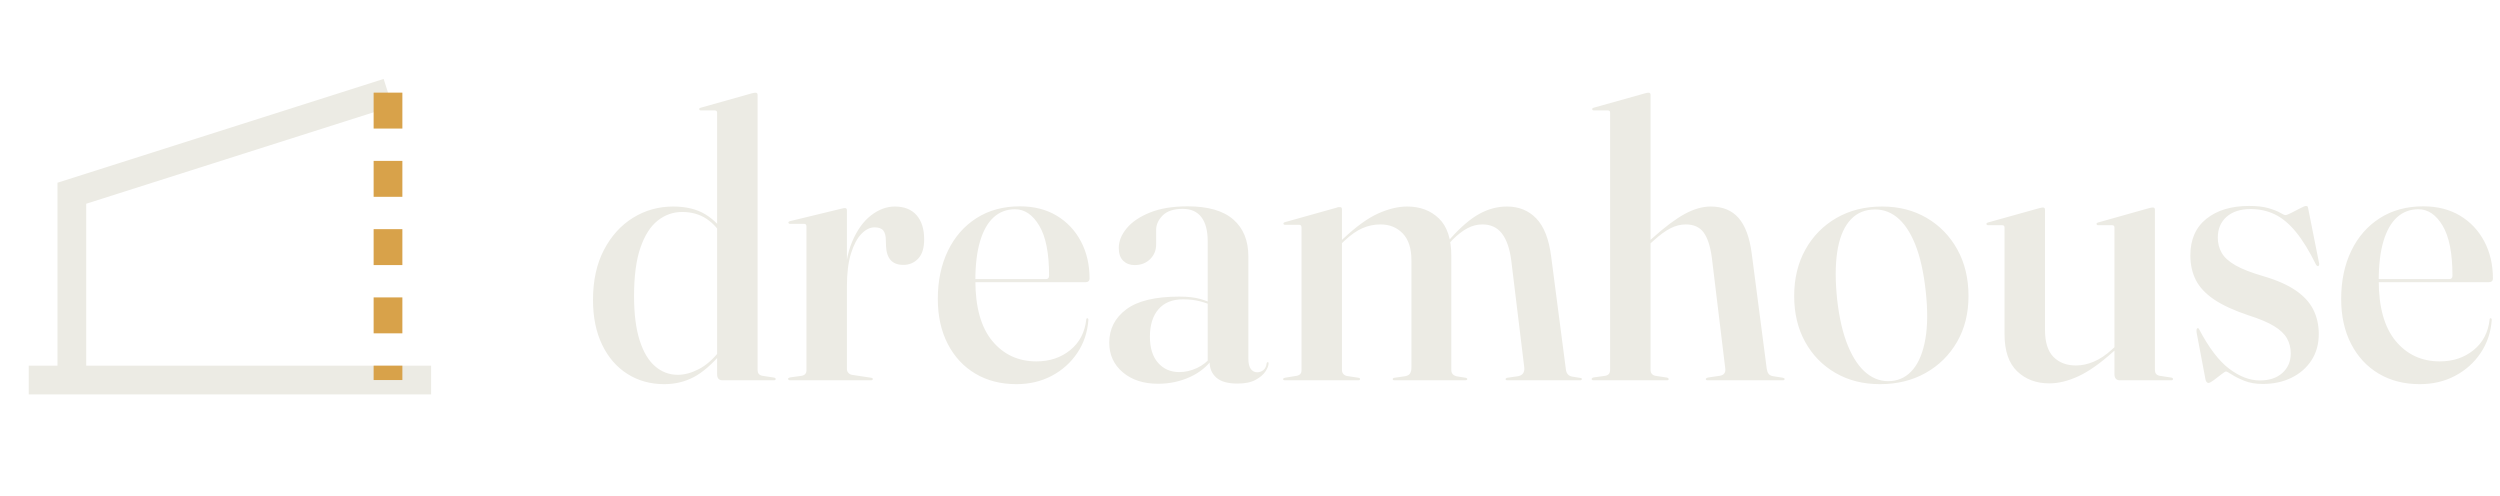
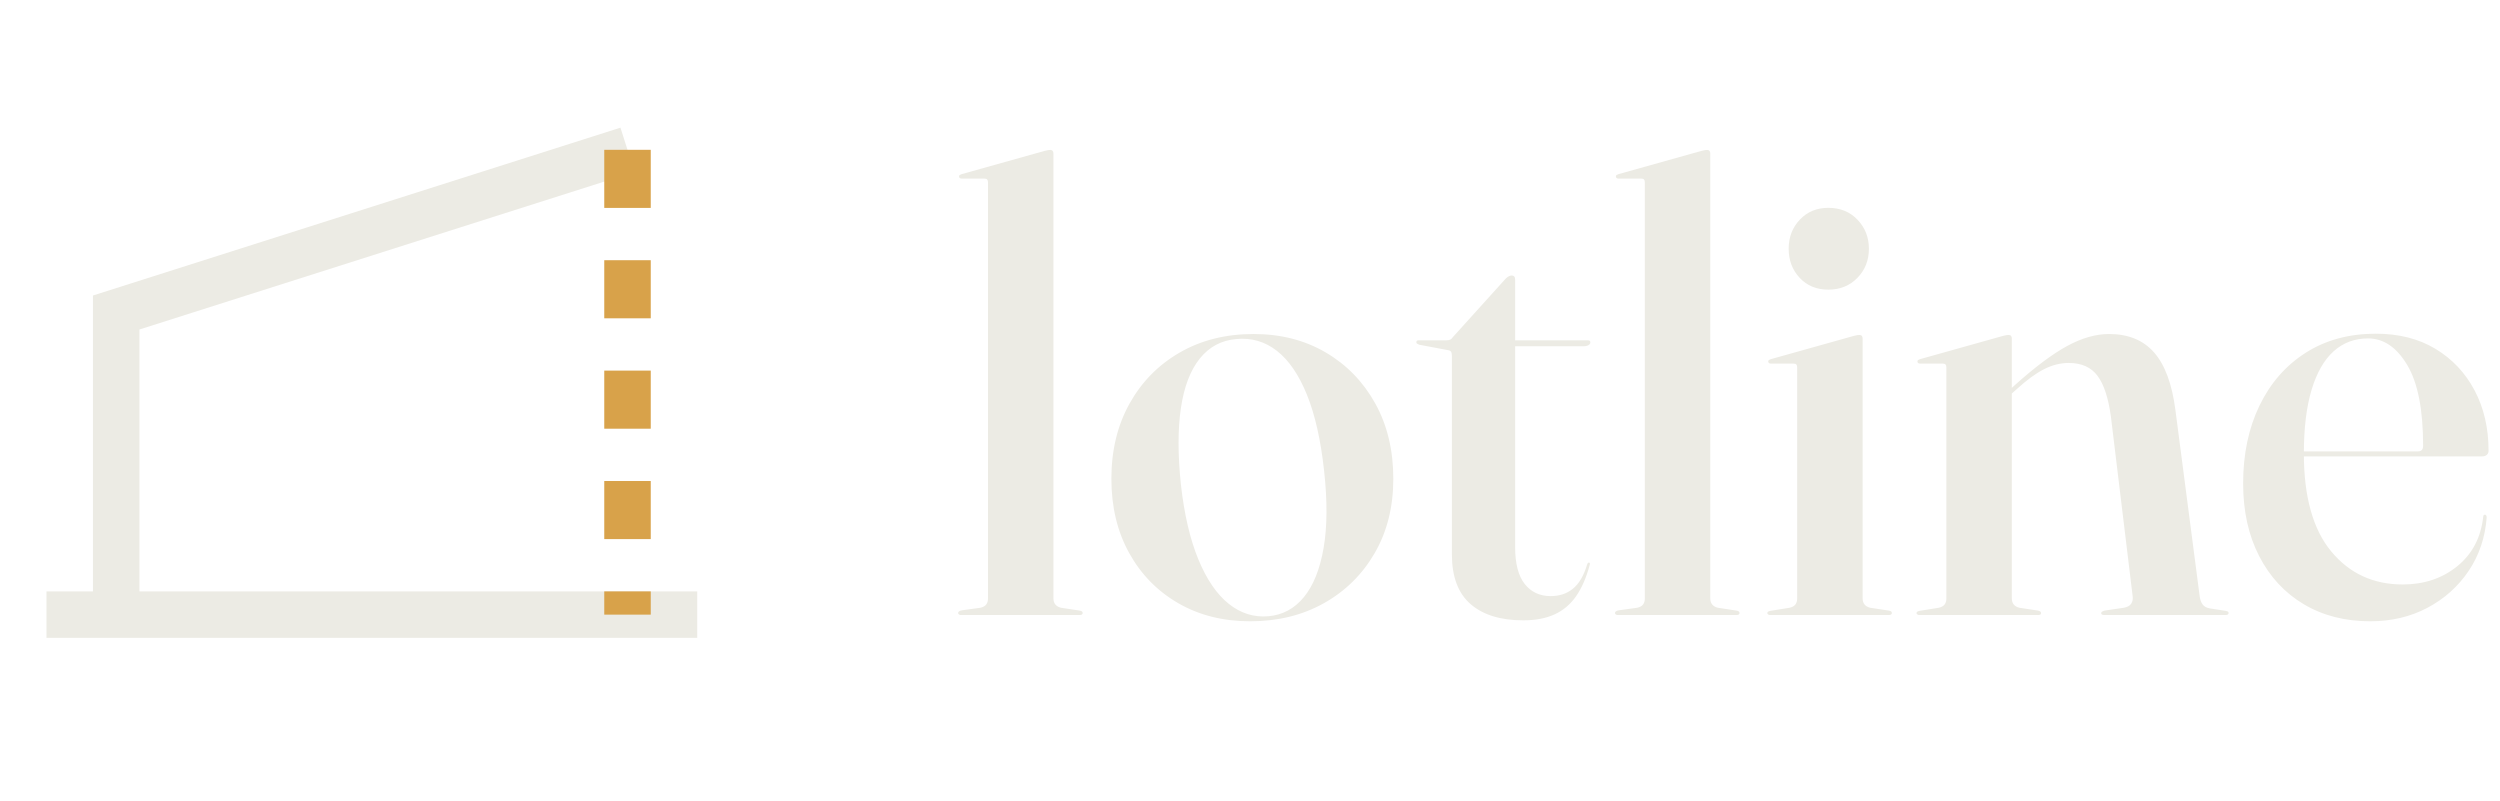
- <svg xmlns="http://www.w3.org/2000/svg" viewBox="0 0 282.7 56" width="282.7" height="56" role="img" aria-label="dreamhouse">
+ <svg xmlns="http://www.w3.org/2000/svg" viewBox="0 0 174.8 56" width="174.8" height="56" role="img" aria-label="lotline">
  <g transform="translate(0 -0.9) scale(0.8125)">
    <path d="M10 54V28L54 14M4 54H60" fill="none" stroke="#ecebe4" stroke-width="4" stroke-linejoin="miter" />
    <path d="M54 14V54" fill="none" stroke="#d8a24a" stroke-width="4" stroke-dasharray="5 4.5" />
  </g>
-   <path transform="translate(66.0 43.0)" d="M15.092 -2.618V-2.728V-30.25Q15.092 -30.382 15.026 -30.448Q14.96 -30.514 14.806 -30.514H13.244Q13.156 -30.514 13.112 -30.558Q13.068 -30.602 13.068 -30.668Q13.068 -30.734 13.112 -30.767Q13.156 -30.8 13.244 -30.822L19.03 -32.45Q19.228 -32.494 19.294 -32.505Q19.36 -32.516 19.448 -32.516Q19.558 -32.516 19.613 -32.45Q19.668 -32.384 19.668 -32.274V-1.166Q19.668 -0.902 19.789 -0.737Q19.91 -0.572 20.196 -0.506L21.494 -0.308Q21.626 -0.286 21.67 -0.242Q21.714 -0.198 21.714 -0.132Q21.714 -0.088 21.67 -0.044Q21.626 0.0 21.538 0.0H15.686Q15.4 0.0 15.246 -0.165Q15.092 -0.33 15.092 -0.682ZM1.056 -9.086Q1.056 -12.364 2.288 -14.729Q3.52 -17.094 5.577 -18.37Q7.634 -19.646 10.12 -19.646Q12.32 -19.646 13.772 -18.755Q15.224 -17.864 16.126 -16.324L15.752 -16.148Q15.07 -17.468 13.904 -18.249Q12.738 -19.03 11.132 -19.03Q9.614 -19.03 8.382 -18.062Q7.15 -17.094 6.424 -15.004Q5.698 -12.914 5.698 -9.526Q5.698 -6.512 6.325 -4.532Q6.952 -2.552 8.074 -1.584Q9.196 -0.616 10.648 -0.616Q11.77 -0.616 13.013 -1.254Q14.256 -1.892 15.4 -3.344L15.62 -3.102Q13.948 -1.144 12.441 -0.352Q10.934 0.44 9.108 0.44Q6.776 0.44 4.95 -0.715Q3.124 -1.87 2.09 -4.015Q1.056 -6.16 1.056 -9.086Z M29.528 -10.758Q29.528 -13.706 30.364 -15.675Q31.2 -17.644 32.498 -18.645Q33.796 -19.646 35.182 -19.646Q36.788 -19.646 37.646 -18.667Q38.504 -17.688 38.504 -15.928Q38.504 -14.476 37.833 -13.761Q37.162 -13.046 36.15 -13.046Q35.204 -13.046 34.72 -13.585Q34.236 -14.124 34.192 -15.18L34.17 -15.84Q34.17 -16.566 33.884 -16.929Q33.598 -17.292 32.894 -17.292Q32.124 -17.292 31.409 -16.555Q30.694 -15.818 30.232 -14.344Q29.77 -12.87 29.77 -10.648ZM29.77 -19.206V-11.77V-1.276Q29.77 -1.034 29.913 -0.858Q30.056 -0.682 30.32 -0.616L32.498 -0.286Q32.63 -0.264 32.663 -0.231Q32.696 -0.198 32.696 -0.132Q32.696 -0.088 32.652 -0.044Q32.608 0.0 32.498 0.0H23.324Q23.236 0.0 23.17 -0.055Q23.104 -0.11 23.104 -0.154Q23.104 -0.198 23.181 -0.253Q23.258 -0.308 23.39 -0.33L24.666 -0.506Q24.952 -0.572 25.073 -0.726Q25.194 -0.88 25.194 -1.078V-17.38Q25.194 -17.512 25.139 -17.6Q25.084 -17.688 24.93 -17.688H23.302Q23.258 -17.688 23.203 -17.732Q23.148 -17.776 23.148 -17.82Q23.148 -17.886 23.203 -17.93Q23.258 -17.974 23.346 -17.996L29.154 -19.404Q29.308 -19.448 29.396 -19.459Q29.484 -19.47 29.55 -19.47Q29.682 -19.47 29.726 -19.393Q29.77 -19.316 29.77 -19.206Z M57.208 -11.484Q57.208 -11.308 57.087 -11.198Q56.966 -11.088 56.746 -11.088H43.15V-11.44H52.28Q52.632 -11.44 52.632 -11.836Q52.632 -15.62 51.521 -17.479Q50.41 -19.338 48.782 -19.338Q47.374 -19.338 46.373 -18.436Q45.372 -17.534 44.833 -15.741Q44.294 -13.948 44.294 -11.286Q44.294 -6.754 46.208 -4.444Q48.122 -2.134 51.202 -2.134Q53.446 -2.134 55.019 -3.41Q56.592 -4.686 56.834 -6.864Q56.834 -6.952 56.878 -6.985Q56.922 -7.018 56.944 -7.018Q56.988 -7.018 57.032 -6.974Q57.076 -6.93 57.076 -6.82Q56.922 -4.73 55.822 -3.091Q54.722 -1.452 52.94 -0.506Q51.158 0.44 48.936 0.44Q46.296 0.44 44.294 -0.748Q42.292 -1.936 41.17 -4.114Q40.048 -6.292 40.048 -9.196Q40.048 -12.276 41.192 -14.641Q42.336 -17.006 44.426 -18.337Q46.516 -19.668 49.332 -19.668Q51.73 -19.668 53.49 -18.612Q55.25 -17.556 56.229 -15.708Q57.208 -13.86 57.208 -11.484Z M70.786 -2.046V-2.222L70.566 -2.024V-15.73Q70.566 -17.512 69.851 -18.447Q69.136 -19.382 67.75 -19.382Q66.21 -19.382 65.473 -18.634Q64.736 -17.886 64.736 -17.006V-15.356Q64.736 -14.366 64.054 -13.695Q63.372 -13.024 62.294 -13.024Q61.524 -13.024 61.018 -13.508Q60.512 -13.992 60.512 -14.96Q60.512 -16.104 61.403 -17.182Q62.294 -18.26 64.032 -18.964Q65.77 -19.668 68.3 -19.668Q71.754 -19.668 73.459 -18.183Q75.164 -16.698 75.164 -14.014V-2.464Q75.164 -1.628 75.45 -1.265Q75.736 -0.902 76.154 -0.902Q76.55 -0.902 76.858 -1.144Q77.166 -1.386 77.232 -1.914Q77.254 -2.002 77.287 -2.024Q77.32 -2.046 77.342 -2.046Q77.408 -2.046 77.43 -2.024Q77.452 -2.002 77.452 -1.914Q77.452 -1.54 77.1 -1.001Q76.748 -0.462 75.978 -0.044Q75.208 0.374 73.932 0.374Q72.304 0.374 71.545 -0.297Q70.786 -0.968 70.786 -2.046ZM59.434 -4.246Q59.434 -6.578 61.359 -8.019Q63.284 -9.46 67.354 -9.46Q68.806 -9.46 69.752 -9.185Q70.698 -8.91 71.49 -8.492L71.336 -8.338Q70.544 -8.712 69.686 -8.932Q68.828 -9.152 67.772 -9.152Q65.968 -9.152 65.0 -8.03Q64.032 -6.908 64.032 -4.928Q64.032 -3.014 64.956 -1.969Q65.88 -0.924 67.354 -0.924Q68.366 -0.924 69.356 -1.386Q70.346 -1.848 71.006 -2.706L71.226 -2.574Q70.258 -1.144 68.575 -0.374Q66.892 0.396 64.956 0.396Q62.492 0.396 60.963 -0.902Q59.434 -2.2 59.434 -4.246Z M85.75 -19.316V-1.144Q85.75 -0.902 85.893 -0.726Q86.036 -0.55 86.3 -0.484L87.598 -0.286Q87.796 -0.264 87.796 -0.132Q87.796 0.0 87.598 0.0H79.26Q79.194 0.0 79.139 -0.044Q79.084 -0.088 79.084 -0.132Q79.084 -0.176 79.15 -0.22Q79.216 -0.264 79.304 -0.286L80.646 -0.506Q80.932 -0.572 81.053 -0.726Q81.174 -0.88 81.174 -1.078V-17.27Q81.174 -17.402 81.119 -17.49Q81.064 -17.578 80.91 -17.578H79.282Q79.238 -17.578 79.183 -17.622Q79.128 -17.666 79.128 -17.71Q79.128 -17.776 79.183 -17.82Q79.238 -17.864 79.326 -17.886L85.134 -19.514Q85.288 -19.58 85.376 -19.58Q85.464 -19.58 85.53 -19.58Q85.662 -19.58 85.706 -19.503Q85.75 -19.426 85.75 -19.316ZM85.354 -15.136 85.156 -15.312 85.904 -16.016Q88.104 -18.084 89.853 -18.865Q91.602 -19.646 93.12 -19.646Q95.32 -19.646 96.717 -18.293Q98.114 -16.94 98.114 -14.058V-1.166Q98.114 -0.858 98.279 -0.682Q98.444 -0.506 98.752 -0.44L99.72 -0.286Q99.918 -0.242 99.918 -0.132Q99.918 0.0 99.676 0.0H91.668Q91.492 0.0 91.492 -0.132Q91.492 -0.264 91.712 -0.286L92.922 -0.462Q93.34 -0.55 93.472 -0.814Q93.604 -1.078 93.604 -1.408V-13.574Q93.604 -15.576 92.625 -16.599Q91.646 -17.622 90.106 -17.622Q89.05 -17.622 88.082 -17.204Q87.114 -16.786 86.08 -15.818ZM97.586 -15.136 97.388 -15.312 98.07 -16.082Q99.786 -17.996 101.293 -18.821Q102.8 -19.646 104.406 -19.646Q106.43 -19.646 107.728 -18.293Q109.026 -16.94 109.4 -14.036L111.072 -1.21Q111.116 -0.88 111.281 -0.682Q111.446 -0.484 111.754 -0.418L112.7 -0.264Q112.788 -0.264 112.832 -0.231Q112.876 -0.198 112.876 -0.132Q112.876 -0.088 112.832 -0.044Q112.788 0.0 112.7 0.0H104.428Q104.252 0.0 104.252 -0.132Q104.252 -0.242 104.472 -0.286L105.682 -0.462Q106.1 -0.55 106.254 -0.825Q106.408 -1.1 106.364 -1.452L104.89 -13.574Q104.626 -15.576 103.834 -16.599Q103.042 -17.622 101.634 -17.622Q100.754 -17.622 99.94 -17.193Q99.126 -16.764 98.246 -15.884Z M120.646 -32.274V-1.166Q120.646 -0.902 120.778 -0.737Q120.91 -0.572 121.174 -0.506L122.472 -0.308Q122.692 -0.264 122.692 -0.132Q122.692 0.0 122.516 0.0H114.134Q114.09 0.0 114.035 -0.044Q113.98 -0.088 113.98 -0.132Q113.98 -0.198 114.046 -0.253Q114.112 -0.308 114.266 -0.33L115.542 -0.506Q115.828 -0.572 115.949 -0.737Q116.07 -0.902 116.07 -1.144V-30.25Q116.07 -30.382 116.015 -30.448Q115.96 -30.514 115.806 -30.514H114.222Q114.134 -30.514 114.09 -30.558Q114.046 -30.602 114.046 -30.668Q114.046 -30.734 114.101 -30.767Q114.156 -30.8 114.222 -30.822L120.03 -32.45Q120.206 -32.494 120.283 -32.505Q120.36 -32.516 120.426 -32.516Q120.536 -32.516 120.591 -32.45Q120.646 -32.384 120.646 -32.274ZM120.272 -15.158 120.074 -15.356 120.844 -16.06Q122.978 -17.974 124.518 -18.81Q126.058 -19.646 127.444 -19.646Q129.468 -19.646 130.601 -18.348Q131.734 -17.05 132.086 -14.322L133.78 -1.32Q133.824 -0.968 133.978 -0.748Q134.132 -0.528 134.484 -0.462L135.606 -0.286Q135.716 -0.264 135.76 -0.231Q135.804 -0.198 135.804 -0.132Q135.804 -0.088 135.76 -0.044Q135.716 0.0 135.628 0.0H127.092Q126.894 0.0 126.894 -0.132Q126.894 -0.242 127.136 -0.308L128.478 -0.506Q128.852 -0.572 128.995 -0.792Q129.138 -1.012 129.094 -1.32L127.576 -13.86Q127.312 -15.818 126.641 -16.72Q125.97 -17.622 124.628 -17.622Q123.748 -17.622 122.89 -17.182Q122.032 -16.742 121.02 -15.818Z M146.83 -19.646Q149.668 -19.646 151.868 -18.359Q154.068 -17.072 155.333 -14.795Q156.598 -12.518 156.598 -9.526Q156.598 -6.578 155.3 -4.334Q154.002 -2.09 151.747 -0.825Q149.492 0.44 146.588 0.44Q143.75 0.44 141.561 -0.825Q139.372 -2.09 138.129 -4.334Q136.886 -6.578 136.886 -9.526Q136.886 -12.496 138.151 -14.773Q139.416 -17.05 141.66 -18.348Q143.904 -19.646 146.83 -19.646ZM147.864 0.088Q149.36 -0.044 150.35 -1.254Q151.34 -2.464 151.725 -4.686Q152.11 -6.908 151.758 -10.098Q151.406 -13.31 150.559 -15.4Q149.712 -17.49 148.458 -18.469Q147.204 -19.448 145.62 -19.294Q144.058 -19.162 143.068 -17.93Q142.078 -16.698 141.748 -14.476Q141.418 -12.254 141.748 -9.108Q142.1 -5.984 142.969 -3.883Q143.838 -1.782 145.092 -0.781Q146.346 0.22 147.864 0.088Z M173.102 -0.682V-3.476V-3.586V-17.27Q173.102 -17.402 173.036 -17.468Q172.97 -17.534 172.816 -17.534H171.254Q171.166 -17.534 171.122 -17.578Q171.078 -17.622 171.078 -17.688Q171.078 -17.754 171.122 -17.787Q171.166 -17.82 171.254 -17.842L177.04 -19.47Q177.216 -19.514 177.293 -19.525Q177.37 -19.536 177.458 -19.536Q177.568 -19.536 177.623 -19.47Q177.678 -19.404 177.678 -19.294V-1.166Q177.678 -0.902 177.799 -0.737Q177.92 -0.572 178.206 -0.506L179.504 -0.308Q179.636 -0.286 179.68 -0.242Q179.724 -0.198 179.724 -0.132Q179.724 -0.088 179.68 -0.044Q179.636 0.0 179.548 0.0H173.696Q173.41 0.0 173.256 -0.176Q173.102 -0.352 173.102 -0.682ZM160.672 -5.236V-17.27Q160.672 -17.402 160.606 -17.468Q160.54 -17.534 160.386 -17.534H158.802Q158.714 -17.534 158.67 -17.578Q158.626 -17.622 158.626 -17.688Q158.626 -17.754 158.681 -17.787Q158.736 -17.82 158.802 -17.842L164.632 -19.47Q164.808 -19.514 164.885 -19.525Q164.962 -19.536 165.028 -19.536Q165.138 -19.536 165.193 -19.47Q165.248 -19.404 165.248 -19.294V-5.698Q165.248 -3.608 166.205 -2.64Q167.162 -1.672 168.746 -1.672Q169.736 -1.672 170.759 -2.101Q171.782 -2.53 172.816 -3.476L173.564 -4.158L173.762 -3.938L172.992 -3.256Q170.77 -1.254 169.021 -0.451Q167.272 0.352 165.732 0.352Q163.532 0.352 162.102 -1.012Q160.672 -2.376 160.672 -5.236Z M189.54 0.022Q191.146 0.022 192.092 -0.825Q193.038 -1.672 193.038 -3.036Q193.038 -3.982 192.609 -4.741Q192.18 -5.5 191.146 -6.127Q190.112 -6.754 188.308 -7.326Q185.8 -8.162 184.359 -9.141Q182.918 -10.12 182.302 -11.341Q181.686 -12.562 181.686 -14.124Q181.686 -16.808 183.501 -18.26Q185.316 -19.712 188.33 -19.712Q189.672 -19.712 190.53 -19.459Q191.388 -19.206 191.839 -18.942Q192.29 -18.678 192.422 -18.678Q192.62 -18.678 193.126 -18.942Q193.632 -19.206 194.127 -19.459Q194.622 -19.712 194.754 -19.712Q194.842 -19.712 194.908 -19.679Q194.974 -19.646 194.996 -19.492L196.228 -13.31Q196.272 -13.156 196.25 -13.057Q196.228 -12.958 196.162 -12.914Q196.096 -12.892 196.041 -12.925Q195.986 -12.958 195.92 -13.024Q194.754 -15.4 193.61 -16.786Q192.466 -18.172 191.223 -18.766Q189.98 -19.36 188.506 -19.36Q186.768 -19.36 185.778 -18.48Q184.788 -17.6 184.788 -16.126Q184.788 -15.18 185.228 -14.41Q185.668 -13.64 186.779 -13.002Q187.89 -12.364 189.936 -11.77Q192.202 -11.11 193.588 -10.164Q194.974 -9.218 195.59 -7.986Q196.206 -6.754 196.206 -5.236Q196.206 -3.52 195.381 -2.255Q194.556 -0.99 193.126 -0.286Q191.696 0.418 189.87 0.418Q188.682 0.418 187.802 0.066Q186.922 -0.286 186.383 -0.638Q185.844 -0.99 185.712 -0.99Q185.602 -0.99 185.195 -0.671Q184.788 -0.352 184.348 -0.022Q183.908 0.308 183.732 0.308Q183.644 0.308 183.545 0.22Q183.446 0.132 183.402 -0.066L182.39 -5.412Q182.368 -5.632 182.39 -5.731Q182.412 -5.83 182.478 -5.874Q182.544 -5.918 182.588 -5.885Q182.632 -5.852 182.676 -5.764Q184.348 -2.596 186.097 -1.287Q187.846 0.022 189.54 0.022Z M215.9 -11.484Q215.9 -11.308 215.779 -11.198Q215.658 -11.088 215.438 -11.088H201.842V-11.44H210.972Q211.324 -11.44 211.324 -11.836Q211.324 -15.62 210.213 -17.479Q209.102 -19.338 207.474 -19.338Q206.066 -19.338 205.065 -18.436Q204.064 -17.534 203.525 -15.741Q202.986 -13.948 202.986 -11.286Q202.986 -6.754 204.9 -4.444Q206.814 -2.134 209.894 -2.134Q212.138 -2.134 213.711 -3.41Q215.284 -4.686 215.526 -6.864Q215.526 -6.952 215.57 -6.985Q215.614 -7.018 215.636 -7.018Q215.68 -7.018 215.724 -6.974Q215.768 -6.93 215.768 -6.82Q215.614 -4.73 214.514 -3.091Q213.414 -1.452 211.632 -0.506Q209.85 0.44 207.628 0.44Q204.988 0.44 202.986 -0.748Q200.984 -1.936 199.862 -4.114Q198.74 -6.292 198.74 -9.196Q198.74 -12.276 199.884 -14.641Q201.028 -17.006 203.118 -18.337Q205.208 -19.668 208.024 -19.668Q210.422 -19.668 212.182 -18.612Q213.942 -17.556 214.921 -15.708Q215.9 -13.86 215.9 -11.484Z" fill="#ecebe4" />
+   <path transform="translate(66.0 43.0)" d="M7.656 -32.274V-1.166Q7.656 -0.902 7.788 -0.737Q7.92 -0.572 8.184 -0.506L9.482 -0.308Q9.614 -0.286 9.658 -0.242Q9.702 -0.198 9.702 -0.132Q9.702 -0.088 9.658 -0.044Q9.614 0.0 9.526 0.0H1.144Q1.1 0.0 1.045 -0.044Q0.99 -0.088 0.99 -0.132Q0.99 -0.198 1.056 -0.253Q1.122 -0.308 1.276 -0.33L2.552 -0.506Q2.838 -0.572 2.959 -0.737Q3.08 -0.902 3.08 -1.144V-30.25Q3.08 -30.382 3.025 -30.448Q2.97 -30.514 2.816 -30.514H1.232Q1.144 -30.514 1.1 -30.558Q1.056 -30.602 1.056 -30.668Q1.056 -30.734 1.111 -30.767Q1.166 -30.8 1.232 -30.822L7.04 -32.45Q7.216 -32.494 7.293 -32.505Q7.37 -32.516 7.436 -32.516Q7.546 -32.516 7.601 -32.45Q7.656 -32.384 7.656 -32.274Z M21.652 -19.646Q24.49 -19.646 26.69 -18.359Q28.89 -17.072 30.155 -14.795Q31.42 -12.518 31.42 -9.526Q31.42 -6.578 30.122 -4.334Q28.824 -2.09 26.569 -0.825Q24.314 0.44 21.41 0.44Q18.572 0.44 16.383 -0.825Q14.194 -2.09 12.951 -4.334Q11.708 -6.578 11.708 -9.526Q11.708 -12.496 12.973 -14.773Q14.238 -17.05 16.482 -18.348Q18.726 -19.646 21.652 -19.646ZM22.686 0.088Q24.182 -0.044 25.172 -1.254Q26.162 -2.464 26.547 -4.686Q26.932 -6.908 26.58 -10.098Q26.228 -13.31 25.381 -15.4Q24.534 -17.49 23.28 -18.469Q22.026 -19.448 20.442 -19.294Q18.88 -19.162 17.89 -17.93Q16.9 -16.698 16.57 -14.476Q16.24 -12.254 16.57 -9.108Q16.922 -5.984 17.791 -3.883Q18.66 -1.782 19.914 -0.781Q21.168 0.22 22.686 0.088Z M35.208 -18.524 33.228 -18.898Q33.118 -18.942 33.074 -18.975Q33.03 -19.008 33.03 -19.074Q33.03 -19.14 33.074 -19.173Q33.118 -19.206 33.162 -19.206H35.142Q35.318 -19.206 35.417 -19.261Q35.516 -19.316 35.582 -19.426L39.278 -23.518Q39.388 -23.628 39.498 -23.683Q39.608 -23.738 39.696 -23.738Q39.806 -23.738 39.872 -23.672Q39.938 -23.606 39.938 -23.452V-4.752Q39.938 -3.014 40.609 -2.167Q41.28 -1.32 42.424 -1.32Q42.864 -1.32 43.249 -1.441Q43.634 -1.562 43.964 -1.826Q44.294 -2.09 44.547 -2.519Q44.8 -2.948 44.976 -3.542Q45.02 -3.674 45.108 -3.663Q45.196 -3.652 45.152 -3.498Q44.8 -2.178 44.206 -1.32Q43.612 -0.462 42.699 -0.044Q41.786 0.374 40.51 0.374Q38.134 0.374 36.825 -0.759Q35.516 -1.892 35.516 -4.246V-18.106Q35.516 -18.304 35.461 -18.403Q35.406 -18.502 35.208 -18.524ZM38.486 -18.788 38.618 -19.206H44.998Q45.108 -19.206 45.152 -19.173Q45.196 -19.14 45.196 -19.052Q45.196 -18.942 45.064 -18.865Q44.932 -18.788 44.69 -18.788Z M53.582 -32.274V-1.166Q53.582 -0.902 53.714 -0.737Q53.846 -0.572 54.11 -0.506L55.408 -0.308Q55.54 -0.286 55.584 -0.242Q55.628 -0.198 55.628 -0.132Q55.628 -0.088 55.584 -0.044Q55.54 0.0 55.452 0.0H47.07Q47.026 0.0 46.971 -0.044Q46.916 -0.088 46.916 -0.132Q46.916 -0.198 46.982 -0.253Q47.048 -0.308 47.202 -0.33L48.478 -0.506Q48.764 -0.572 48.885 -0.737Q49.006 -0.902 49.006 -1.144V-30.25Q49.006 -30.382 48.951 -30.448Q48.896 -30.514 48.742 -30.514H47.158Q47.07 -30.514 47.026 -30.558Q46.982 -30.602 46.982 -30.668Q46.982 -30.734 47.037 -30.767Q47.092 -30.8 47.158 -30.822L52.966 -32.45Q53.142 -32.494 53.219 -32.505Q53.296 -32.516 53.362 -32.516Q53.472 -32.516 53.527 -32.45Q53.582 -32.384 53.582 -32.274Z M64.234 -19.338V-1.166Q64.234 -0.902 64.366 -0.737Q64.498 -0.572 64.762 -0.506L66.06 -0.308Q66.192 -0.286 66.236 -0.242Q66.28 -0.198 66.28 -0.132Q66.28 -0.088 66.236 -0.044Q66.192 0.0 66.104 0.0H57.722Q57.678 0.0 57.623 -0.044Q57.568 -0.088 57.568 -0.132Q57.568 -0.176 57.612 -0.22Q57.656 -0.264 57.766 -0.286L59.13 -0.506Q59.416 -0.572 59.537 -0.737Q59.658 -0.902 59.658 -1.144V-17.314Q59.658 -17.446 59.603 -17.512Q59.548 -17.578 59.394 -17.578H57.81Q57.722 -17.578 57.678 -17.622Q57.634 -17.666 57.634 -17.732Q57.634 -17.798 57.689 -17.831Q57.744 -17.864 57.81 -17.886L63.618 -19.514Q63.794 -19.558 63.871 -19.569Q63.948 -19.58 64.014 -19.58Q64.124 -19.58 64.179 -19.514Q64.234 -19.448 64.234 -19.338ZM61.836 -22.748Q60.604 -22.748 59.834 -23.573Q59.064 -24.398 59.064 -25.608Q59.064 -26.818 59.845 -27.643Q60.626 -28.468 61.836 -28.468Q63.09 -28.468 63.882 -27.632Q64.674 -26.796 64.674 -25.608Q64.674 -24.398 63.871 -23.573Q63.068 -22.748 61.836 -22.748Z M74.666 -19.338V-1.166Q74.666 -0.902 74.798 -0.737Q74.93 -0.572 75.194 -0.506L76.492 -0.308Q76.712 -0.264 76.712 -0.132Q76.712 0.0 76.536 0.0H68.154Q68.11 0.0 68.055 -0.044Q68.0 -0.088 68.0 -0.132Q68.0 -0.176 68.044 -0.22Q68.088 -0.264 68.198 -0.286L69.562 -0.506Q69.848 -0.572 69.969 -0.737Q70.09 -0.902 70.09 -1.144V-17.314Q70.09 -17.446 70.035 -17.512Q69.98 -17.578 69.826 -17.578H68.242Q68.154 -17.578 68.11 -17.622Q68.066 -17.666 68.066 -17.732Q68.066 -17.798 68.121 -17.831Q68.176 -17.864 68.242 -17.886L74.05 -19.514Q74.226 -19.558 74.303 -19.569Q74.38 -19.58 74.446 -19.58Q74.556 -19.58 74.611 -19.514Q74.666 -19.448 74.666 -19.338ZM74.292 -15.158 74.094 -15.356 74.864 -16.06Q76.998 -17.974 78.538 -18.81Q80.078 -19.646 81.464 -19.646Q83.488 -19.646 84.621 -18.348Q85.754 -17.05 86.106 -14.322L87.8 -1.32Q87.844 -0.968 87.998 -0.748Q88.152 -0.528 88.504 -0.462L89.626 -0.286Q89.736 -0.264 89.78 -0.231Q89.824 -0.198 89.824 -0.132Q89.824 -0.088 89.78 -0.044Q89.736 0.0 89.648 0.0H81.112Q80.914 0.0 80.914 -0.132Q80.914 -0.242 81.156 -0.308L82.498 -0.506Q82.872 -0.572 83.015 -0.792Q83.158 -1.012 83.114 -1.32L81.596 -13.86Q81.332 -15.818 80.661 -16.72Q79.99 -17.622 78.648 -17.622Q77.768 -17.622 76.91 -17.182Q76.052 -16.742 75.04 -15.818Z M108.0 -11.484Q108.0 -11.308 107.879 -11.198Q107.758 -11.088 107.538 -11.088H93.942V-11.44H103.072Q103.424 -11.44 103.424 -11.836Q103.424 -15.62 102.313 -17.479Q101.202 -19.338 99.574 -19.338Q98.166 -19.338 97.165 -18.436Q96.164 -17.534 95.625 -15.741Q95.086 -13.948 95.086 -11.286Q95.086 -6.754 97.0 -4.444Q98.914 -2.134 101.994 -2.134Q104.238 -2.134 105.811 -3.41Q107.384 -4.686 107.626 -6.864Q107.626 -6.952 107.67 -6.985Q107.714 -7.018 107.736 -7.018Q107.78 -7.018 107.824 -6.974Q107.868 -6.93 107.868 -6.82Q107.714 -4.73 106.614 -3.091Q105.514 -1.452 103.732 -0.506Q101.95 0.44 99.728 0.44Q97.088 0.44 95.086 -0.748Q93.084 -1.936 91.962 -4.114Q90.84 -6.292 90.84 -9.196Q90.84 -12.276 91.984 -14.641Q93.128 -17.006 95.218 -18.337Q97.308 -19.668 100.124 -19.668Q102.522 -19.668 104.282 -18.612Q106.042 -17.556 107.021 -15.708Q108.0 -13.86 108.0 -11.484Z" fill="#ecebe4" />
</svg>
